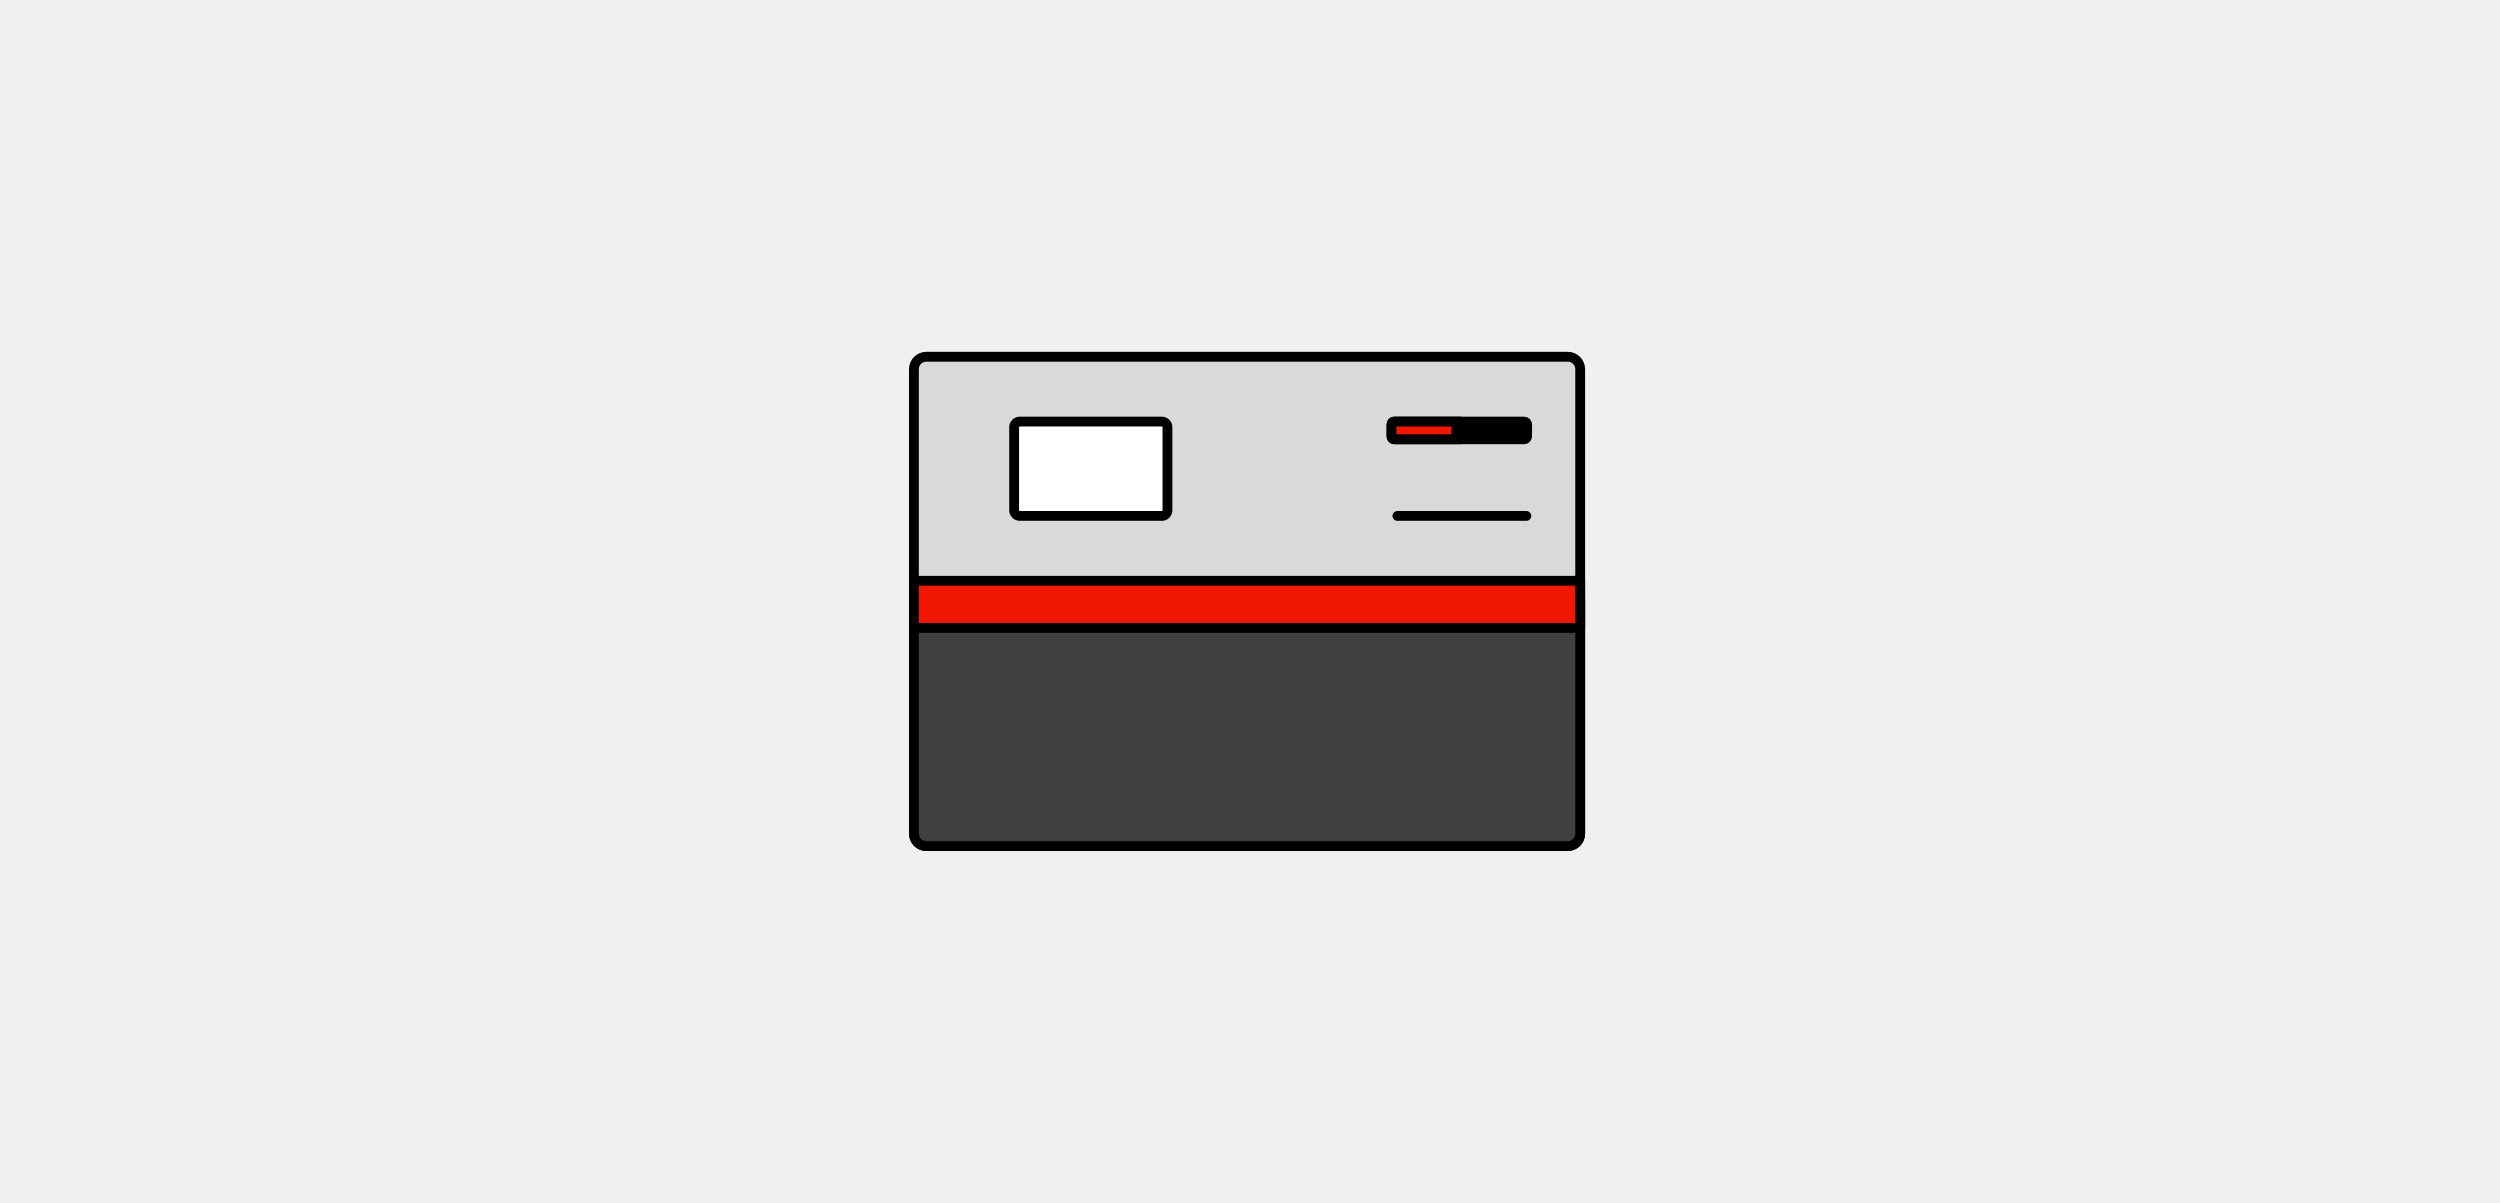
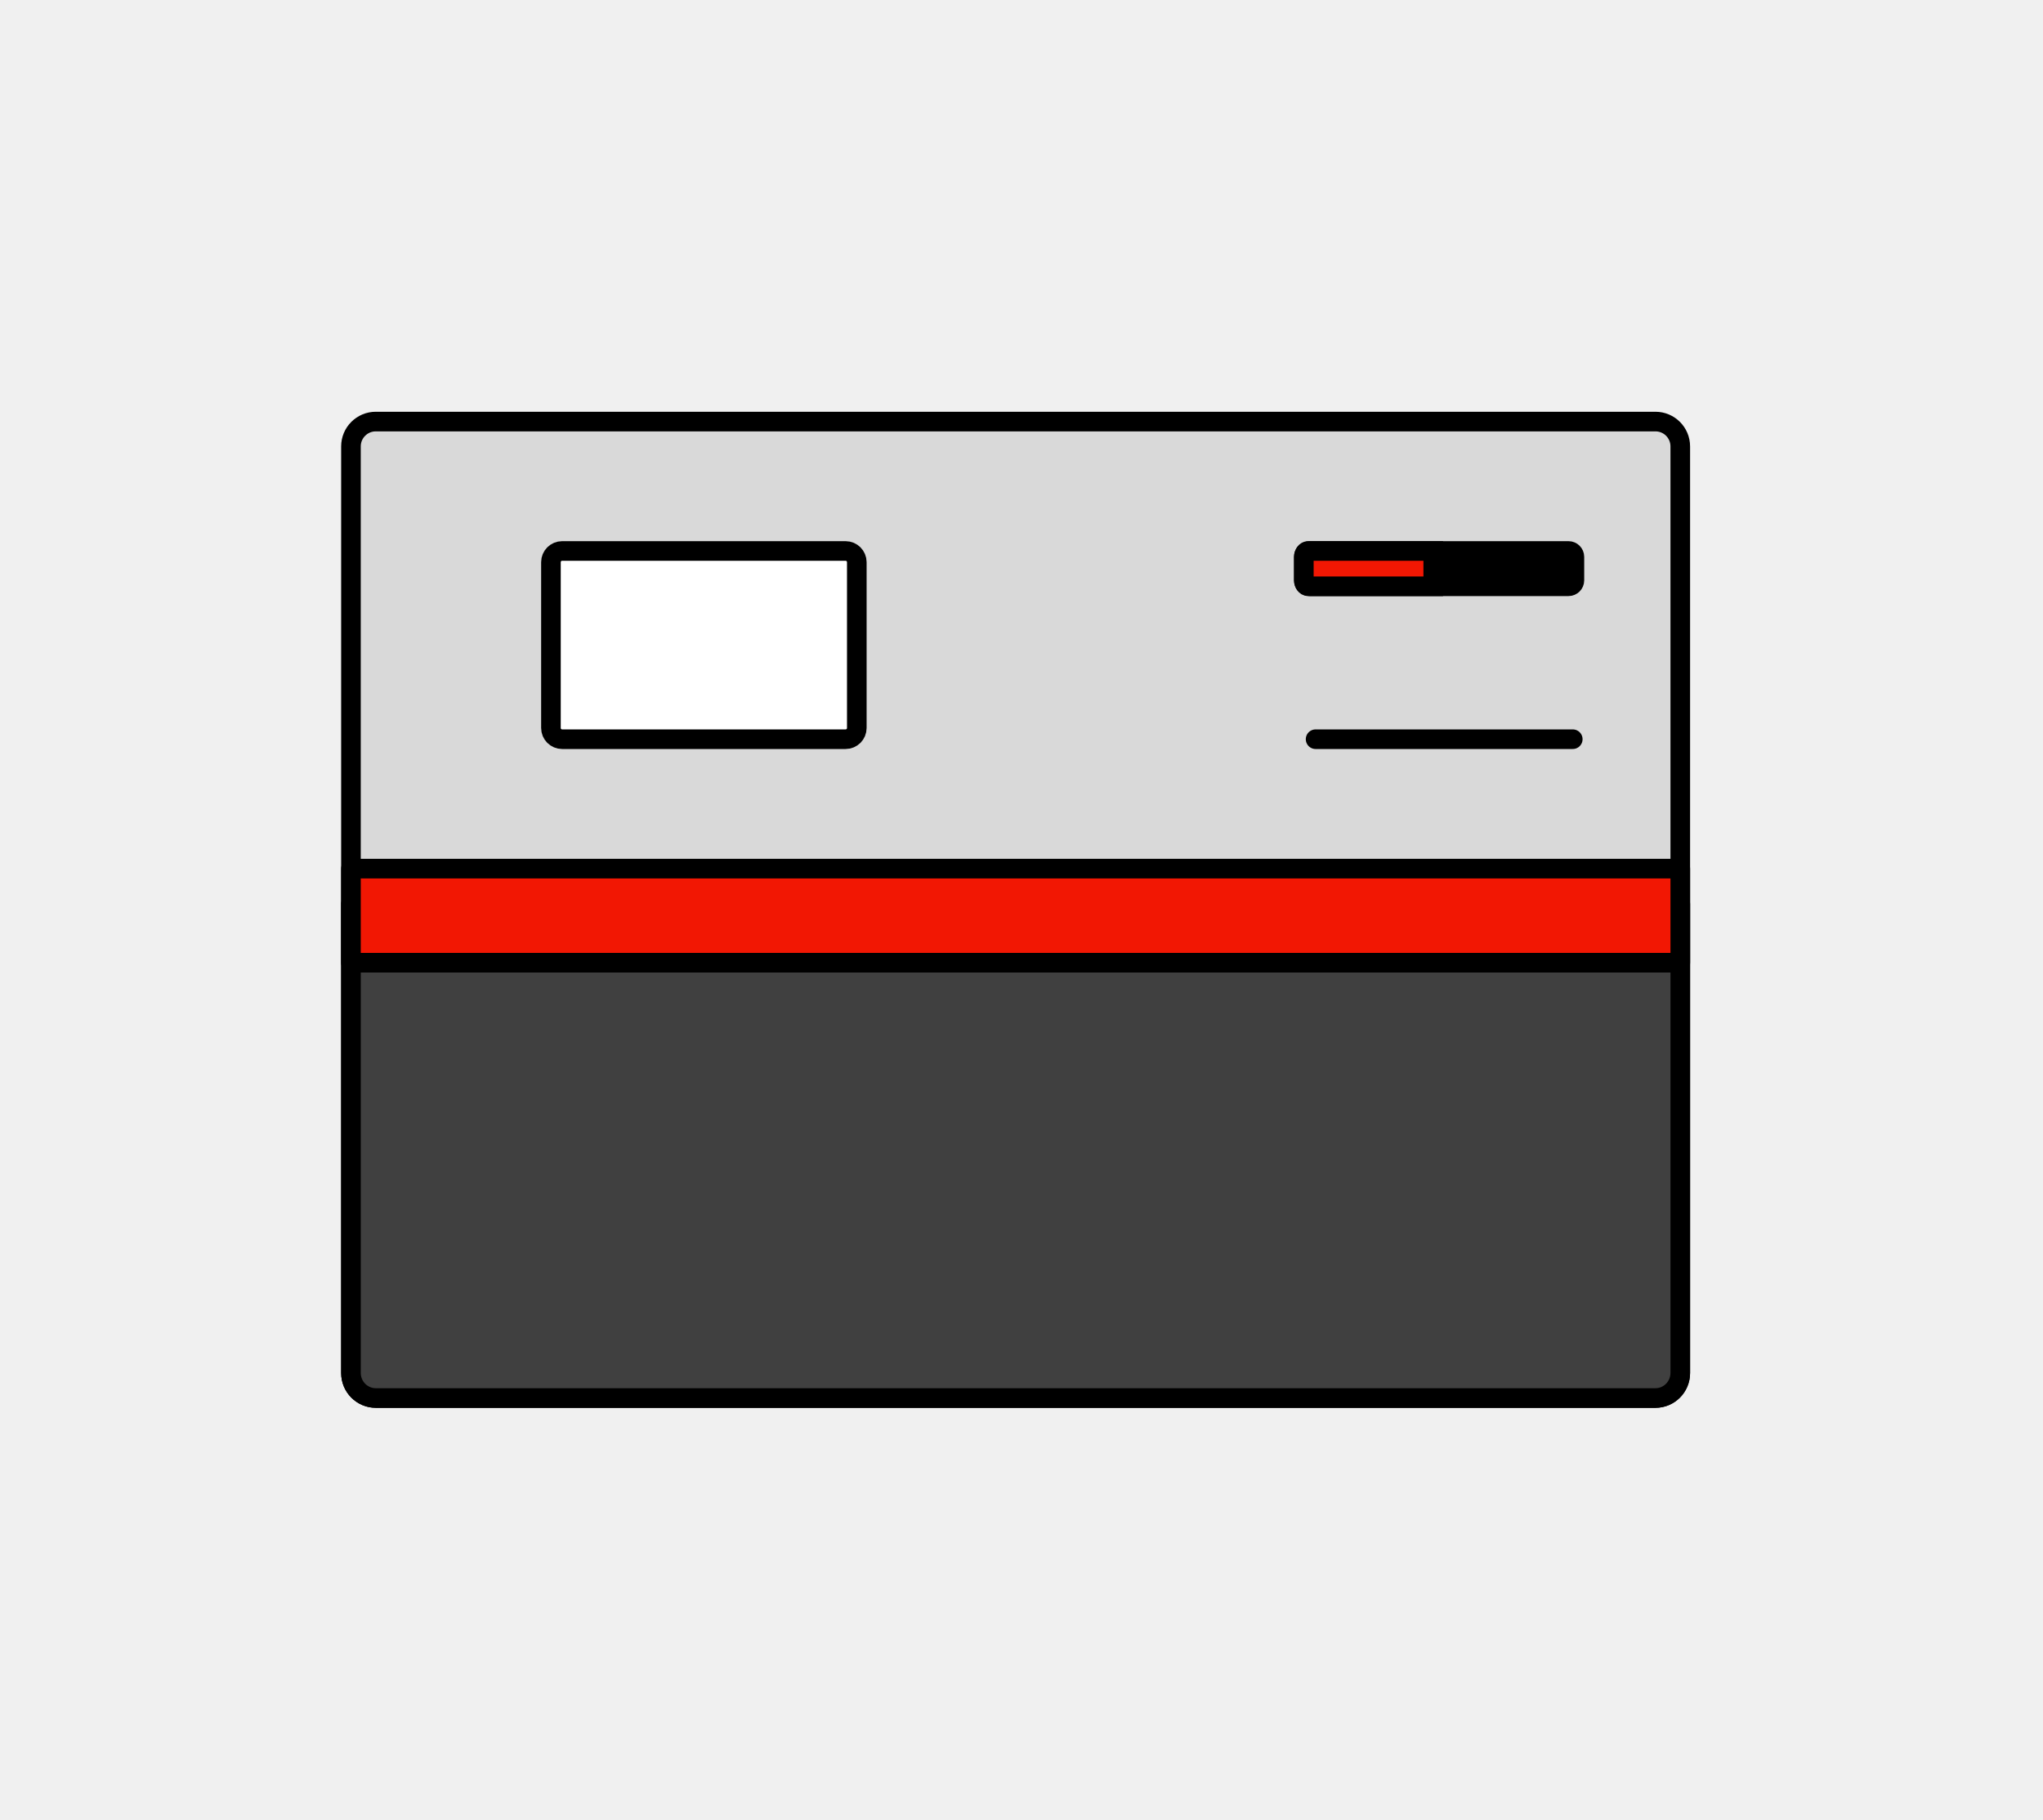
- <svg xmlns="http://www.w3.org/2000/svg" width="424.0px" height="204.0px" overflow="hidden" viewBox="-154.0 -59.5 424.0 204.0">
-   <rect id="bounding-box" x="-154.0" y="-59.5" width="424.0" height="204.0" fill="none" pointer-events="all" />
-   <g transform="translate(-696 -388)">
-     <path d="M697 391.111C697 389.945 697.945 389 699.111 389L807.889 389C809.055 389 810 389.945 810 391.111L810 469.889C810 471.055 809.055 472 807.889 472L699.111 472C697.945 472 697 471.055 697 469.889Z" stroke="#000000" stroke-width="1.667" stroke-linejoin="round" stroke-miterlimit="10" fill="#D9D9D9" fill-rule="evenodd" />
-     <path d="M697 430 810 430 810 469.865C810 471.044 809.053 472 807.885 472L699.115 472C697.947 472 697 471.044 697 469.865Z" stroke="#000000" stroke-width="1.667" stroke-linecap="round" stroke-linejoin="round" stroke-miterlimit="10" fill="#404040" fill-rule="evenodd" />
-     <path d="M697 427 810 427 810 435 697 435Z" stroke="#000000" stroke-width="1.667" stroke-linejoin="round" stroke-miterlimit="10" fill="#F21703" fill-rule="evenodd" />
-     <path d="M779 416 800.861 416" stroke="#000000" stroke-width="1.667" stroke-linecap="round" stroke-linejoin="round" stroke-miterlimit="10" fill="none" fill-rule="evenodd" />
-     <path d="M714 400.952C714 400.426 714.426 400 714.952 400L739.048 400C739.574 400 740 400.426 740 400.952L740 415.048C740 415.574 739.574 416 739.048 416L714.952 416C714.426 416 714 415.574 714 415.048Z" stroke="#000000" stroke-width="1.667" stroke-linejoin="round" stroke-miterlimit="10" fill="#FFFFFF" fill-rule="evenodd" />
-     <path d="M778 400.5C778 400.224 778.224 400 778.5 400L800.5 400C800.776 400 801 400.224 801 400.5L801 402.5C801 402.776 800.776 403 800.5 403L778.5 403C778.224 403 778 402.776 778 402.5Z" stroke="#000000" stroke-width="1.667" stroke-miterlimit="8" fill-rule="evenodd" />
-     <path d="M778.367 400 789 400 789 403 778.367 403C778.164 403 778 402.776 778 402.5L778 400.5C778 400.224 778.164 400 778.367 400Z" stroke="#000000" stroke-width="1.667" stroke-miterlimit="8" fill="#F21703" fill-rule="evenodd" />
+ <svg xmlns="http://www.w3.org/2000/svg" width="130.25px" height="116px" overflow="hidden" viewBox="-21.625 -26.125 130.25 116">
+   <rect id="bounding-box" x="-21.625" y="-26.125" width="130.25" height="116" fill="none" pointer-events="all" />
+   <g id="svg_scaling_group" transform="scale(0.7499985)">
+     <g transform="translate(-696 -388)">
+       <path d="M697 391.111C697 389.945 697.945 389 699.111 389L807.889 389C809.055 389 810 389.945 810 391.111L810 469.889C810 471.055 809.055 472 807.889 472L699.111 472C697.945 472 697 471.055 697 469.889Z" stroke="#000000" stroke-width="1.667" stroke-linejoin="round" stroke-miterlimit="10" fill="#D9D9D9" fill-rule="evenodd" />
+       <path d="M697 430 810 430 810 469.865C810 471.044 809.053 472 807.885 472L699.115 472C697.947 472 697 471.044 697 469.865Z" stroke="#000000" stroke-width="1.667" stroke-linecap="round" stroke-linejoin="round" stroke-miterlimit="10" fill="#404040" fill-rule="evenodd" />
+       <path d="M697 427 810 427 810 435 697 435Z" stroke="#000000" stroke-width="1.667" stroke-linejoin="round" stroke-miterlimit="10" fill="#F21703" fill-rule="evenodd" />
+       <path d="M779 416 800.861 416" stroke="#000000" stroke-width="1.667" stroke-linecap="round" stroke-linejoin="round" stroke-miterlimit="10" fill="none" fill-rule="evenodd" />
+       <path d="M714 400.952C714 400.426 714.426 400 714.952 400L739.048 400C739.574 400 740 400.426 740 400.952L740 415.048C740 415.574 739.574 416 739.048 416L714.952 416C714.426 416 714 415.574 714 415.048Z" stroke="#000000" stroke-width="1.667" stroke-linejoin="round" stroke-miterlimit="10" fill="#FFFFFF" fill-rule="evenodd" />
+       <path d="M778 400.5C778 400.224 778.224 400 778.5 400L800.5 400C800.776 400 801 400.224 801 400.5L801 402.5C801 402.776 800.776 403 800.5 403L778.5 403C778.224 403 778 402.776 778 402.5Z" stroke="#000000" stroke-width="1.667" stroke-miterlimit="8" fill-rule="evenodd" />
+       <path d="M778.367 400 789 400 789 403 778.367 403C778.164 403 778 402.776 778 402.5L778 400.5C778 400.224 778.164 400 778.367 400Z" stroke="#000000" stroke-width="1.667" stroke-miterlimit="8" fill="#F21703" fill-rule="evenodd" />
+     </g>
  </g>
</svg>
